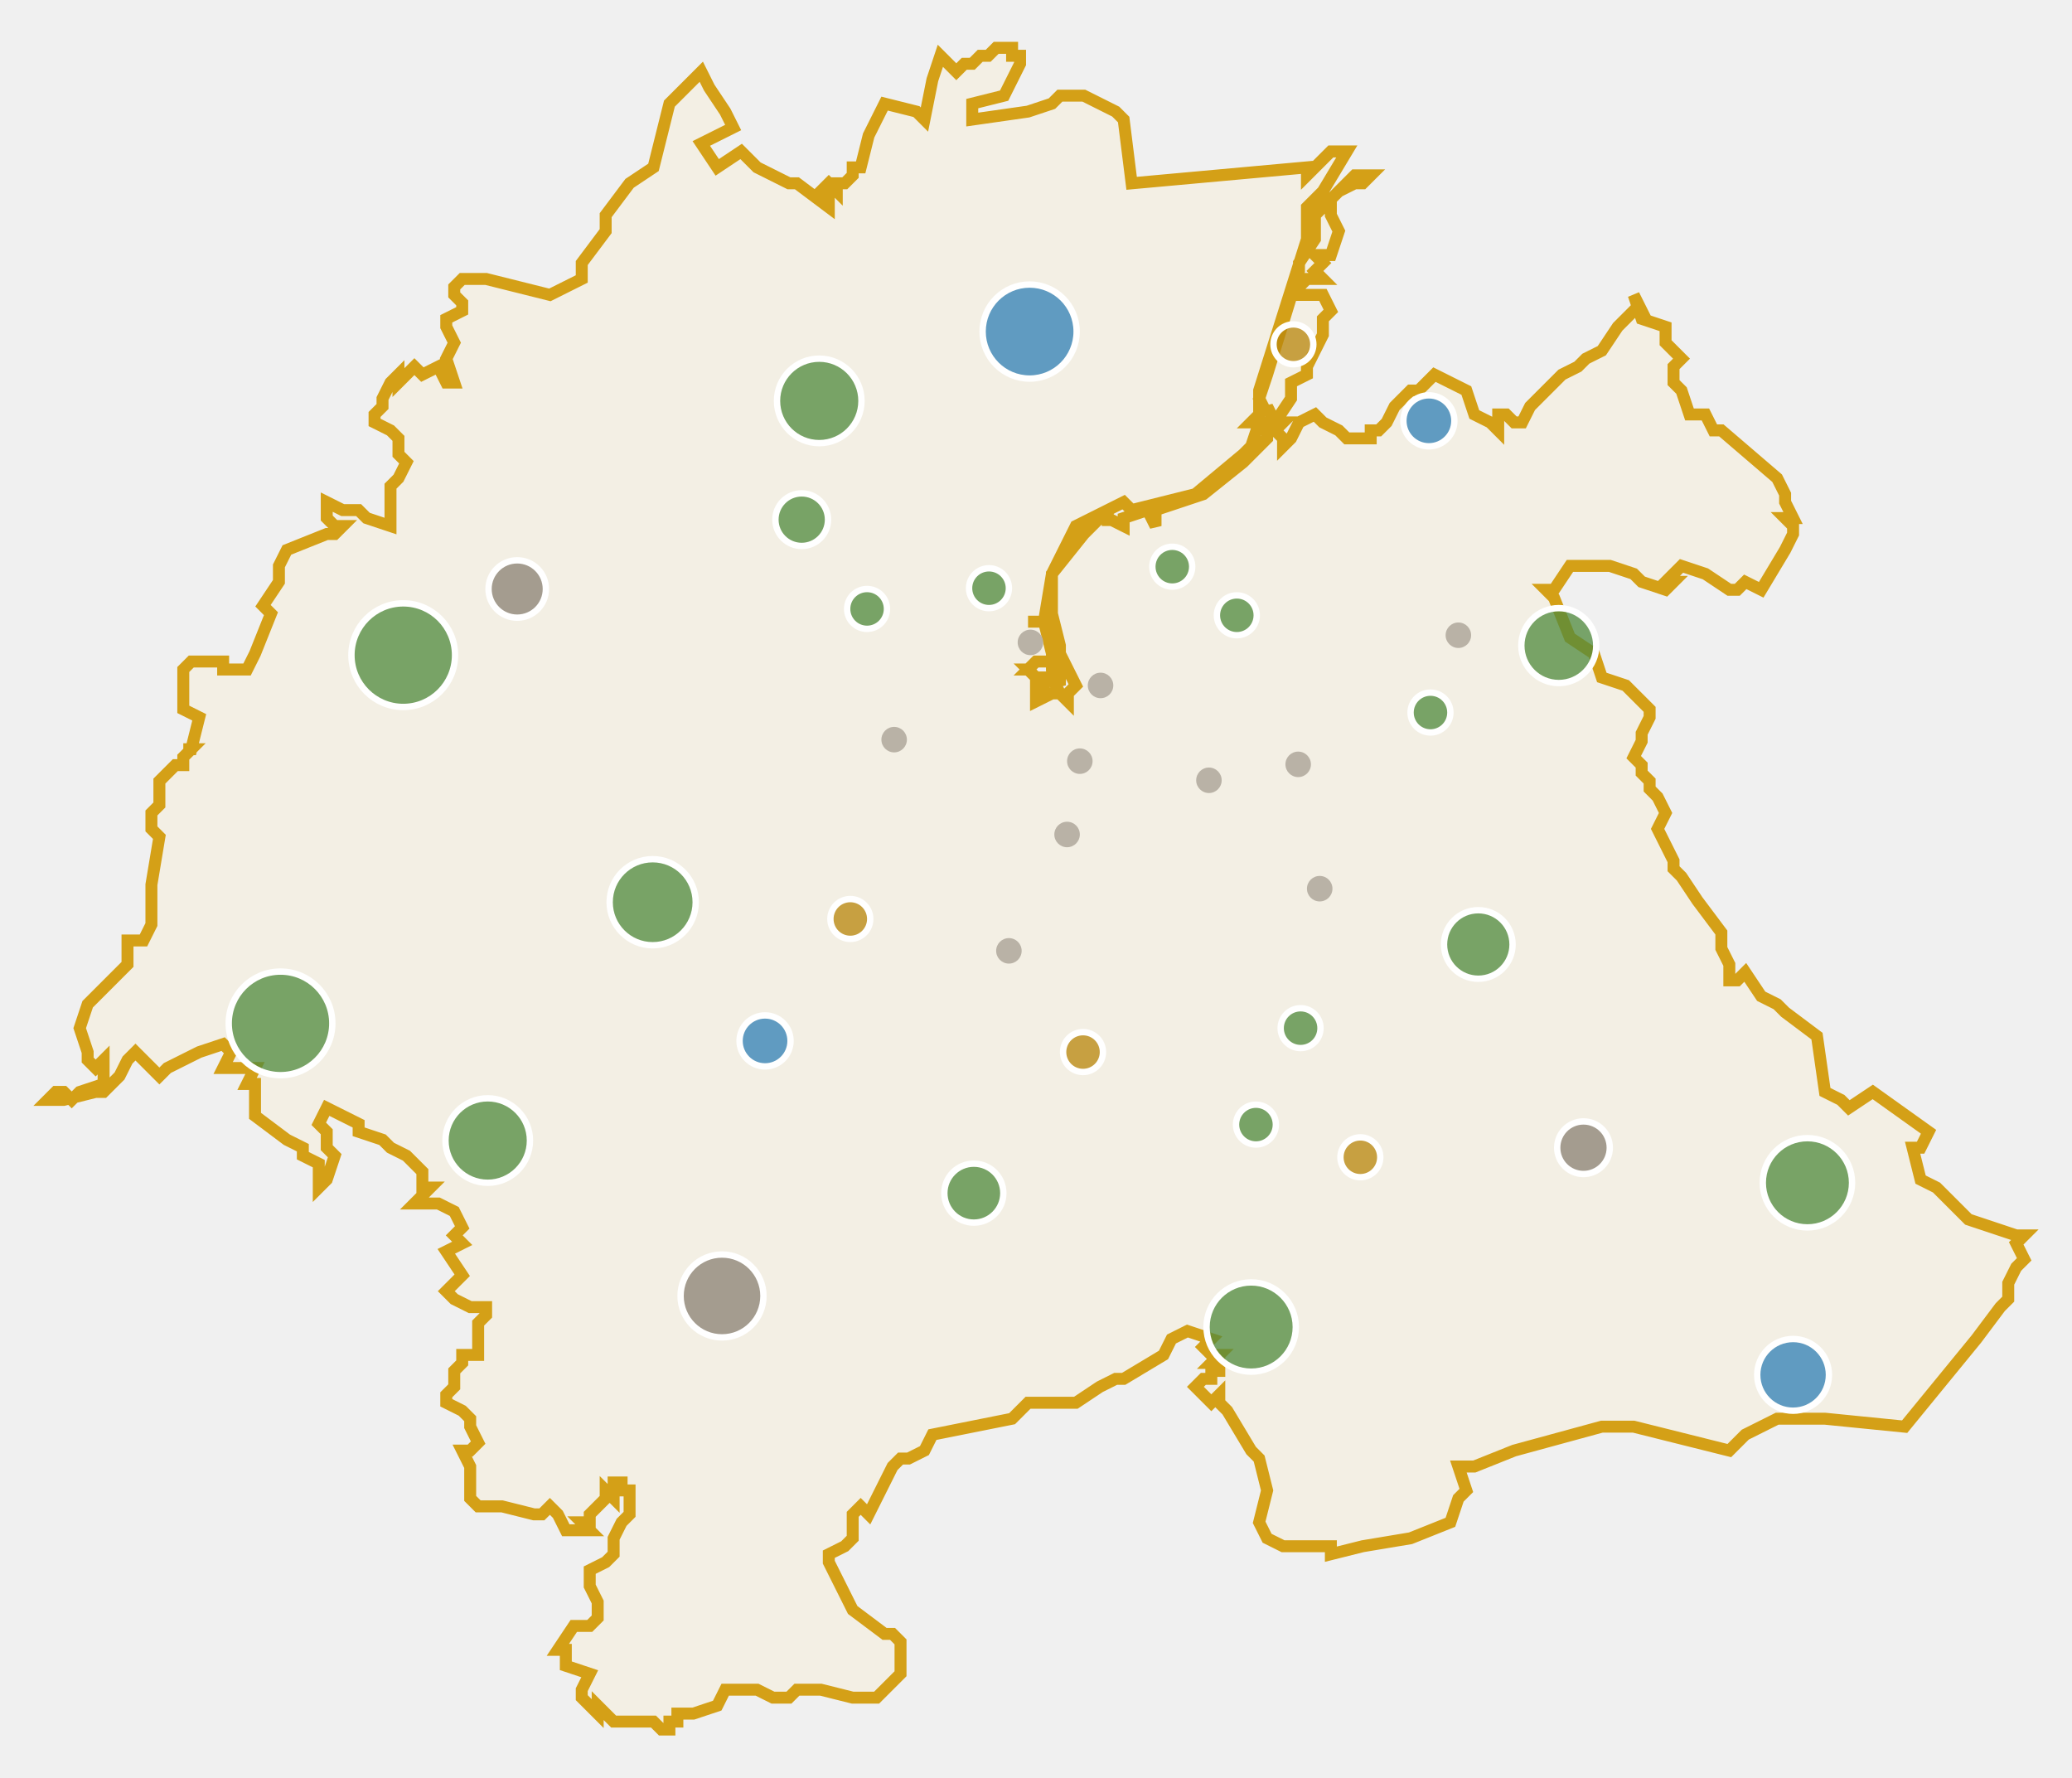
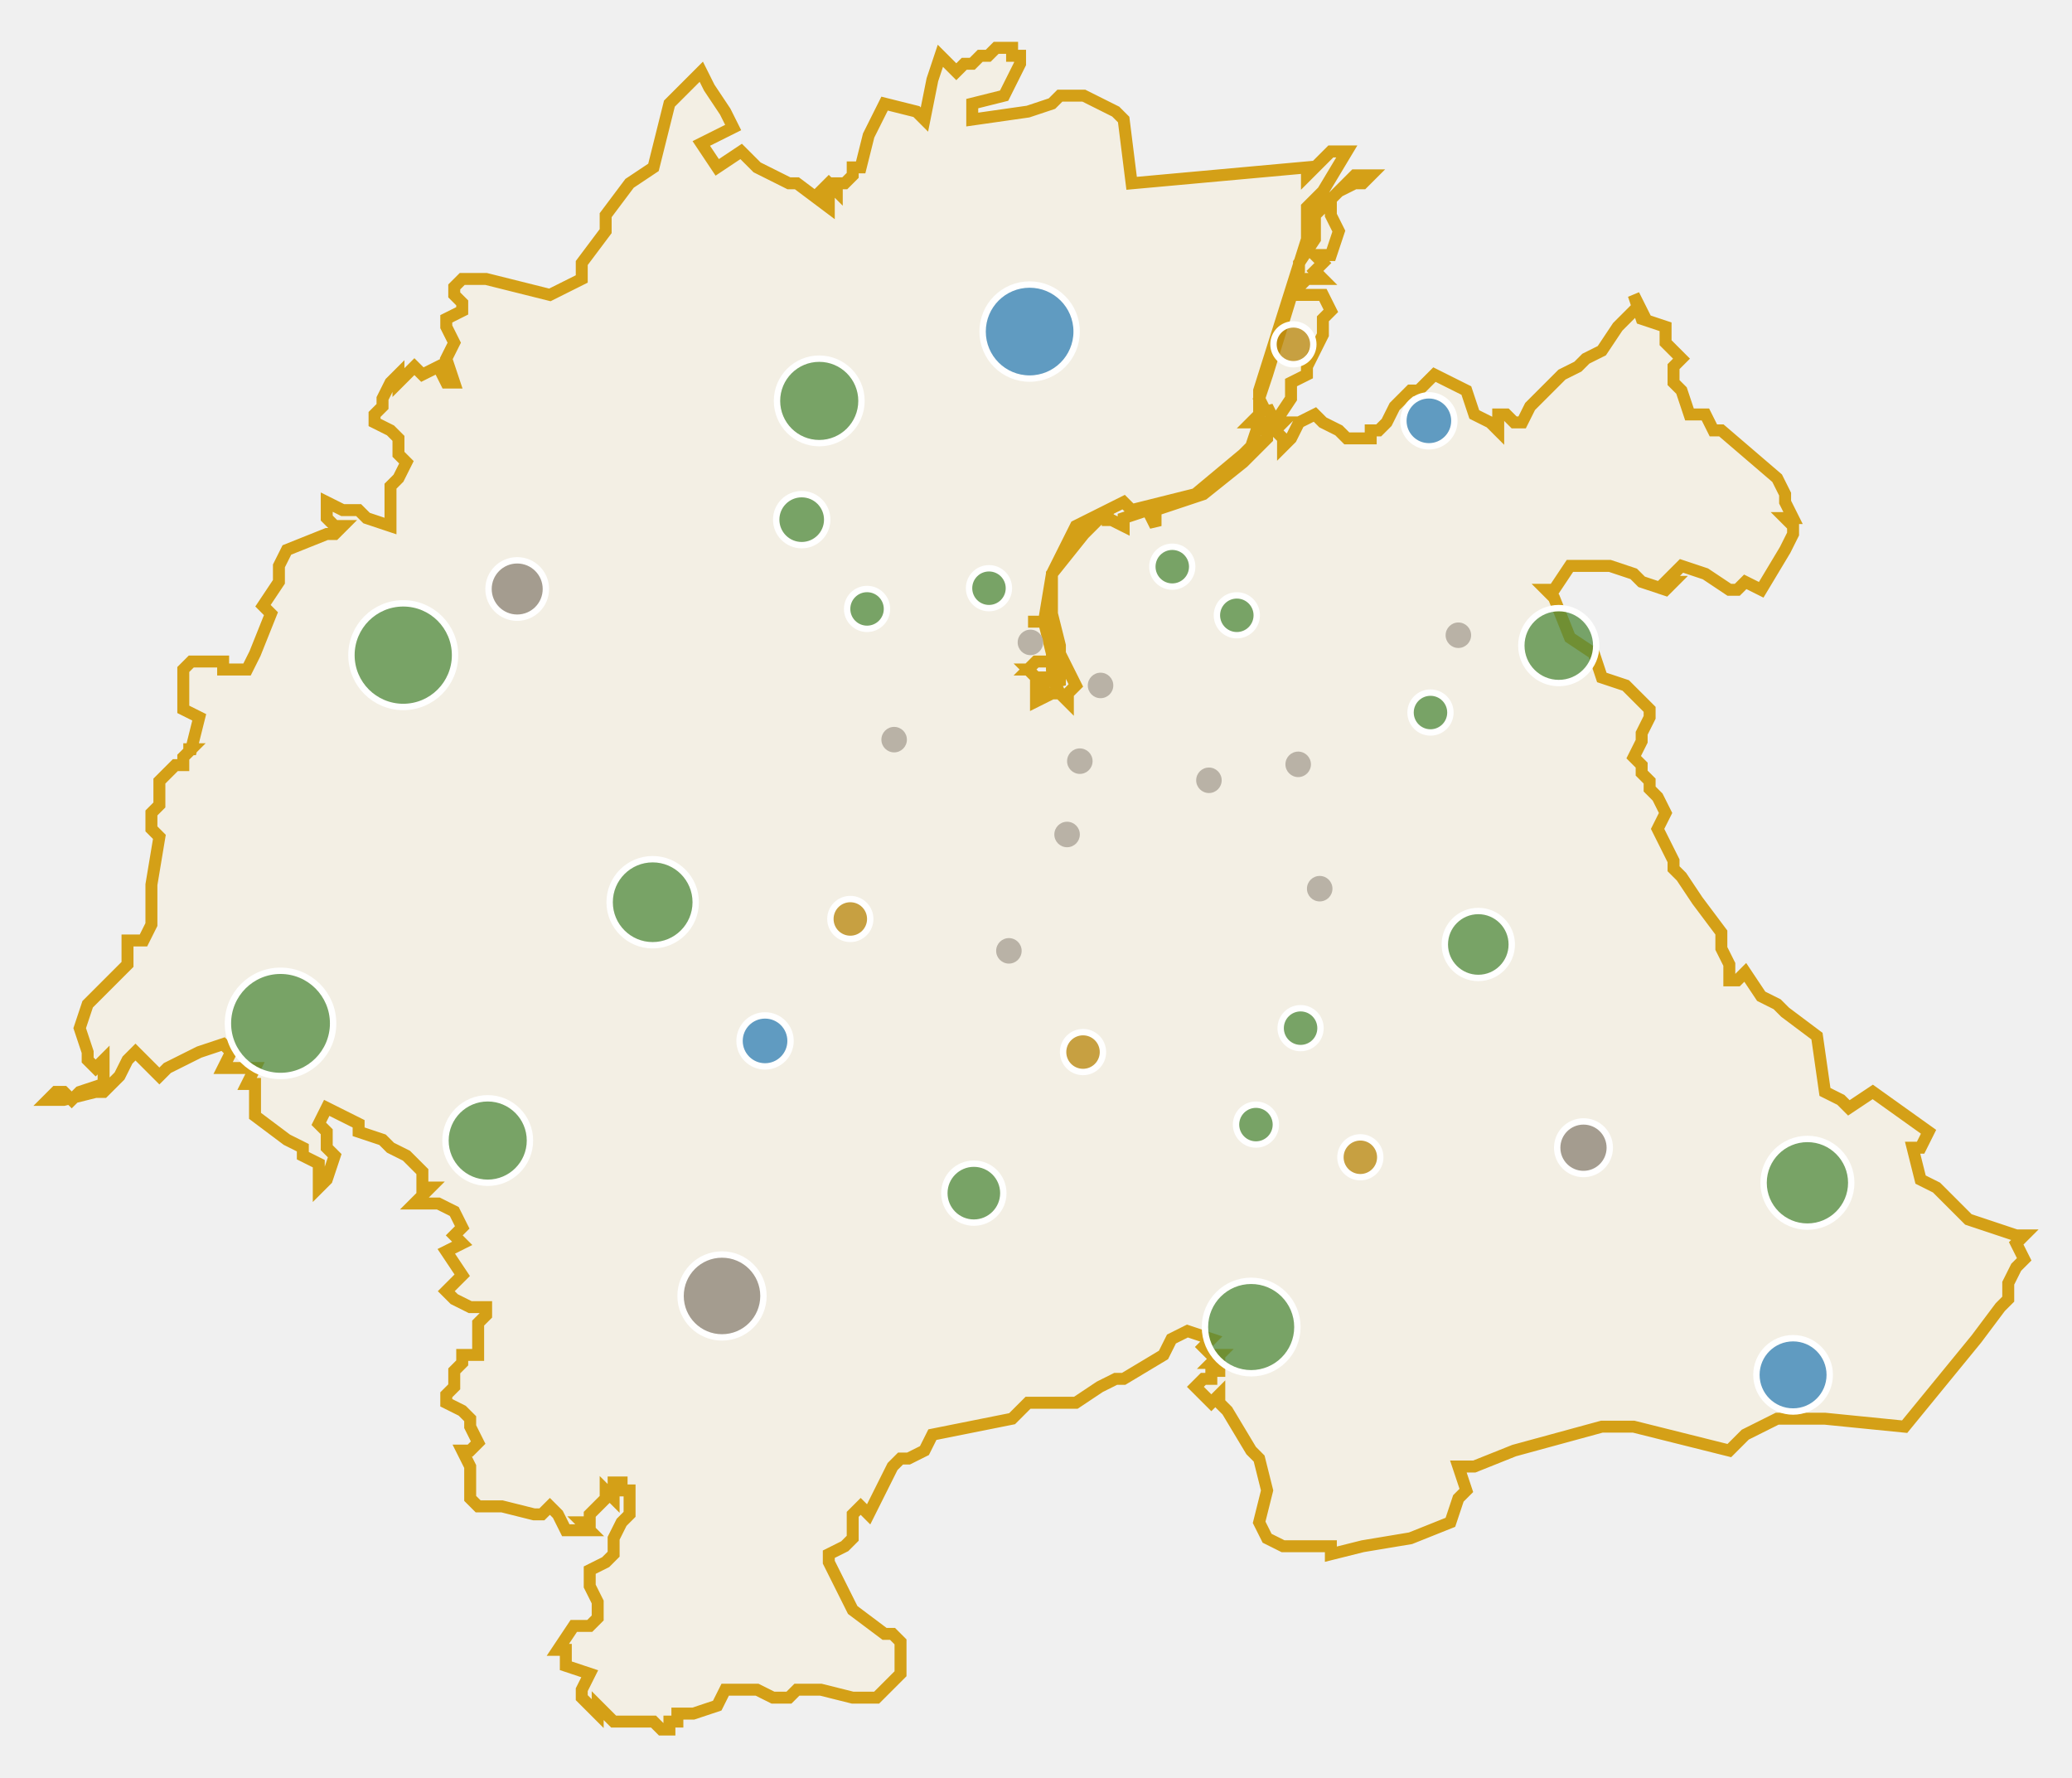
<svg xmlns="http://www.w3.org/2000/svg" viewBox="0 0 260 223" width="260" height="223">
  <path d="M54,149L52,151L55,151L57,152L58,154L57,155L58,156L56,157L58,160L56,162L57,163L59,164L61,164L61,165L60,166L60,170L59,170L58,170L58,171L57,172L57,174L56,175L56,176L58,177L59,178L59,179L60,181L59,182L58,182L59,184L59,188L60,189L61,189L63,189L67,190L68,190L69,189L70,190L71,192L73,192L74,192L73,191L74,191L74,190L75,189L76,188L76,187L77,188L77,187L77,186L78,186L78,187L79,187L79,190L78,191L77,193L77,195L76,196L74,197L74,199L75,201L75,203L74,204L72,204L70,207L71,207L71,209L74,210L73,212L73,213L75,215L75,214L77,216L79,216L82,216L83,217L84,217L84,216L85,216L85,215L86,215L87,215L90,214L91,212L92,212L95,212L97,213L99,213L100,212L103,212L107,213L110,213L112,211L113,210L113,208L113,207L113,206L112,205L111,205L107,202L105,198L104,196L104,195L106,194L107,193L107,192L107,190L108,189L109,190L112,184L113,183L114,183L116,182L117,180L122,179L127,178L129,176L131,176L133,176L135,176L138,174L140,173L141,173L146,170L147,168L149,167L152,168L151,169L152,170L153,170L152,171L153,171L153,172L152,172L152,173L152,172L152,173L151,173L150,174L152,176L153,175L153,176L154,177L157,182L158,183L159,187L158,191L159,193L161,194L164,194L165,194L167,194L167,195L171,194L177,193L182,191L183,188L184,187L183,184L185,184L190,182L201,179L204,179L205,179L209,180L217,182L219,180L223,178L229,178L239,179L248,168L251,164L252,163L252,161L253,159L254,158L253,156L254,155L253,155L247,153L245,151L243,149L241,148L240,144L241,144L242,142L235,137L232,139L231,138L229,137L228,130L224,127L223,126L221,125L219,122L218,123L217,123L217,122L217,121L216,119L216,117L213,113L211,110L210,109L210,108L208,104L209,102L208,100L207,99L207,98L206,97L206,96L205,95L206,93L206,92L207,90L207,89L206,88L205,87L204,86L201,85L200,82L197,80L195,75L194,74L195,74L197,71L202,71L205,72L206,73L209,74L210,73L209,73L211,71L214,72L217,74L218,74L219,73L221,74L224,69L225,67L225,66L224,65L225,65L224,63L224,62L223,60L216,54L215,54L214,52L213,52L212,52L211,49L210,48L210,47L210,46L211,45L210,44L209,43L209,41L206,40L205,37L206,39L205,39L204,40L203,41L201,44L199,45L198,46L196,47L192,51L191,53L190,53L189,52L188,52L188,54L187,53L185,52L184,49L182,48L180,47L179,48L178,49L177,49L176,50L175,51L174,53L173,54L172,54L172,55L170,55L169,55L168,54L166,53L165,52L163,53L162,55L161,56L161,55L160,54L161,53L160,53L162,50L162,48L164,47L164,46L166,42L166,40L167,39L166,37L163,37L163,36L164,35L166,35L165,34L166,33L165,32L166,32L167,32L168,29L167,27L167,25L168,24L170,23L171,23L172,22L171,22L170,22L168,24L165,27L165,30L163,33L163,34L159,47L158,50L159,52L159,51L160,53L159,53L159,54L159,55L156,58L151,62L145,64L145,65L145,66L144,64L141,65L141,66L139,65L139,66L139,65L138,65L136,67L132,72L132,77L133,81L133,82L134,84L135,86L134,87L134,88L134,87L134,88L133,87L132,87L130,88L130,85L129,84L130,84L129,84L130,83L132,83L132,82L131,78L129,78L131,78L132,72L135,66L137,65L139,64L141,63L142,64L150,62L156,57L157,56L158,53L157,53L158,52L158,53L158,49L164,30L164,27L164,26L166,24L169,19L168,19L167,19L164,22L164,21L142,23L141,15L140,14L136,12L133,12L132,13L129,14L122,15L122,13L126,12L128,8L128,7L127,7L127,6L126,6L125,6L124,7L123,7L122,8L121,8L120,9L118,7L117,10L116,15L115,14L111,13L110,15L109,17L108,21L107,21L107,22L106,23L105,23L105,24L104,23L103,24L104,25L104,26L100,23L99,23L95,21L93,19L90,21L88,18L92,16L91,14L89,11L88,9L86,11L84,13L82,21L79,23L76,27L76,29L73,33L73,35L71,36L69,37L65,36L61,35L58,35L57,36L57,37L58,38L58,39L56,40L56,41L57,43L56,45L57,48L56,48L55,46L53,47L52,46L50,48L50,47L49,48L48,50L48,51L47,52L47,53L49,54L50,55L50,57L51,58L50,60L49,61L49,65L49,66L46,65L45,64L43,64L41,63L41,65L42,66L43,66L42,67L41,67L36,69L35,71L35,73L33,76L34,77L32,82L31,84L30,84L29,84L28,84L28,83L27,83L26,83L25,83L24,83L23,84L23,86L23,89L25,90L24,94L23,94L24,94L23,95L23,96L22,96L21,97L20,98L20,101L19,102L19,103L19,104L20,105L19,111L19,113L19,114L19,115L19,116L18,118L16,118L16,121L14,123L13,124L11,126L10,129L11,132L11,133L12,134L13,133L13,134L13,136L10,137L9,138L8,137L7,137L6,138L8,138L12,137L13,137L14,136L15,135L16,133L17,132L19,134L20,135L21,134L23,133L25,132L28,131L29,132L28,134L32,134L31,136L32,136L32,137L32,140L36,143L38,144L38,145L40,146L40,149L41,148L42,145L41,144L41,142L40,141L41,139L45,141L45,142L48,143L49,144L51,145L52,146L53,147L53,149L54,149ZM133,87L132,85L131,85L131,87L133,87ZM133,85L133,83L132,83L132,84L133,86L133,85Z" fill="#f3efe4" stroke="#d4a017" stroke-width="1.5" fill-rule="evenodd" />
  <circle cx="135.5" cy="95.5" r="1.6" fill="#b9b2a6" />
  <circle cx="133.9" cy="104.7" r="1.6" fill="#b9b2a6" />
  <circle cx="112.2" cy="92.8" r="1.6" fill="#b9b2a6" />
  <circle cx="151.7" cy="97.9" r="1.6" fill="#b9b2a6" />
  <circle cx="129.3" cy="80.6" r="1.6" fill="#b9b2a6" />
  <circle cx="138.1" cy="86" r="1.6" fill="#b9b2a6" />
  <circle cx="124.1" cy="73.8" r="2.5" fill="#4f8a3c" fill-opacity="0.75" stroke="#fff" stroke-width="0.8" />
  <circle cx="108.8" cy="76.4" r="2.5" fill="#4f8a3c" fill-opacity="0.75" stroke="#fff" stroke-width="0.8" />
-   <circle cx="100.6" cy="65.2" r="3.3" fill="#4f8a3c" fill-opacity="0.75" stroke="#fff" stroke-width="0.8" />
+   <circle cx="100.6" cy="65.2" r="3.2" fill="#4f8a3c" fill-opacity="0.75" stroke="#fff" stroke-width="0.8" />
  <circle cx="102.8" cy="50.3" r="5.3" fill="#4f8a3c" fill-opacity="0.75" stroke="#fff" stroke-width="0.8" />
  <circle cx="129.2" cy="41.6" r="5.9" fill="#2f7fb5" fill-opacity="0.75" stroke="#fff" stroke-width="0.8" />
  <circle cx="162.3" cy="43.2" r="2.5" fill="#b8860b" fill-opacity="0.75" stroke="#fff" stroke-width="0.8" />
  <circle cx="147.1" cy="71.1" r="2.5" fill="#4f8a3c" fill-opacity="0.75" stroke="#fff" stroke-width="0.8" />
  <circle cx="155.2" cy="77.2" r="2.5" fill="#4f8a3c" fill-opacity="0.75" stroke="#fff" stroke-width="0.8" />
  <circle cx="179.3" cy="52.8" r="3.2" fill="#2f7fb5" fill-opacity="0.75" stroke="#fff" stroke-width="0.8" />
  <circle cx="183" cy="79.7" r="1.6" fill="#b9b2a6" />
  <circle cx="179.5" cy="89.4" r="2.5" fill="#4f8a3c" fill-opacity="0.75" stroke="#fff" stroke-width="0.8" />
  <circle cx="195.6" cy="81" r="4.7" fill="#4f8a3c" fill-opacity="0.75" stroke="#fff" stroke-width="0.8" />
  <circle cx="162.9" cy="95.9" r="1.6" fill="#b9b2a6" />
  <circle cx="165.6" cy="111.5" r="1.6" fill="#b9b2a6" />
  <circle cx="170.7" cy="145.2" r="2.5" fill="#b8860b" fill-opacity="0.75" stroke="#fff" stroke-width="0.8" />
  <circle cx="163.2" cy="129" r="2.5" fill="#4f8a3c" fill-opacity="0.75" stroke="#fff" stroke-width="0.8" />
-   <circle cx="185.5" cy="118.5" r="4.3" fill="#4f8a3c" fill-opacity="0.75" stroke="#fff" stroke-width="0.8" />
+   <circle cx="185.5" cy="118.5" r="4.2" fill="#4f8a3c" fill-opacity="0.75" stroke="#fff" stroke-width="0.8" />
  <circle cx="198.7" cy="144" r="3.3" fill="#8a8073" fill-opacity="0.75" stroke="#fff" stroke-width="0.8" />
-   <circle cx="226.8" cy="148.4" r="5.6" fill="#4f8a3c" fill-opacity="0.75" stroke="#fff" stroke-width="0.8" />
-   <circle cx="225" cy="172.5" r="4.5" fill="#2f7fb5" fill-opacity="0.75" stroke="#fff" stroke-width="0.8" />
-   <circle cx="157" cy="166.5" r="5.6" fill="#4f8a3c" fill-opacity="0.75" stroke="#fff" stroke-width="0.8" />
+   <circle cx="226.8" cy="148.4" r="5.5" fill="#4f8a3c" fill-opacity="0.75" stroke="#fff" stroke-width="0.8" />
+   <circle cx="225" cy="172.5" r="4.6" fill="#2f7fb5" fill-opacity="0.75" stroke="#fff" stroke-width="0.8" />
+   <circle cx="157" cy="166.5" r="5.8" fill="#4f8a3c" fill-opacity="0.75" stroke="#fff" stroke-width="0.8" />
  <circle cx="135.9" cy="132" r="2.5" fill="#b8860b" fill-opacity="0.75" stroke="#fff" stroke-width="0.8" />
  <circle cx="157.6" cy="141.1" r="2.5" fill="#4f8a3c" fill-opacity="0.75" stroke="#fff" stroke-width="0.8" />
  <circle cx="122.2" cy="149.7" r="3.7" fill="#4f8a3c" fill-opacity="0.75" stroke="#fff" stroke-width="0.8" />
  <circle cx="90.6" cy="162.6" r="5.2" fill="#8a8073" fill-opacity="0.75" stroke="#fff" stroke-width="0.8" />
  <circle cx="126.6" cy="119.3" r="1.6" fill="#b9b2a6" />
  <circle cx="96" cy="130.6" r="3.2" fill="#2f7fb5" fill-opacity="0.75" stroke="#fff" stroke-width="0.8" />
  <circle cx="106.7" cy="115.3" r="2.5" fill="#b8860b" fill-opacity="0.75" stroke="#fff" stroke-width="0.8" />
  <circle cx="81.9" cy="113.2" r="5.4" fill="#4f8a3c" fill-opacity="0.75" stroke="#fff" stroke-width="0.8" />
-   <circle cx="35.2" cy="128.4" r="6.5" fill="#4f8a3c" fill-opacity="0.75" stroke="#fff" stroke-width="0.8" />
+   <circle cx="35.2" cy="128.4" r="6.6" fill="#4f8a3c" fill-opacity="0.75" stroke="#fff" stroke-width="0.8" />
  <circle cx="61.2" cy="143.1" r="5.3" fill="#4f8a3c" fill-opacity="0.75" stroke="#fff" stroke-width="0.8" />
  <circle cx="50.6" cy="82.2" r="6.5" fill="#4f8a3c" fill-opacity="0.75" stroke="#fff" stroke-width="0.8" />
  <circle cx="64.9" cy="73.9" r="3.6" fill="#8a8073" fill-opacity="0.75" stroke="#fff" stroke-width="0.8" />
</svg>
